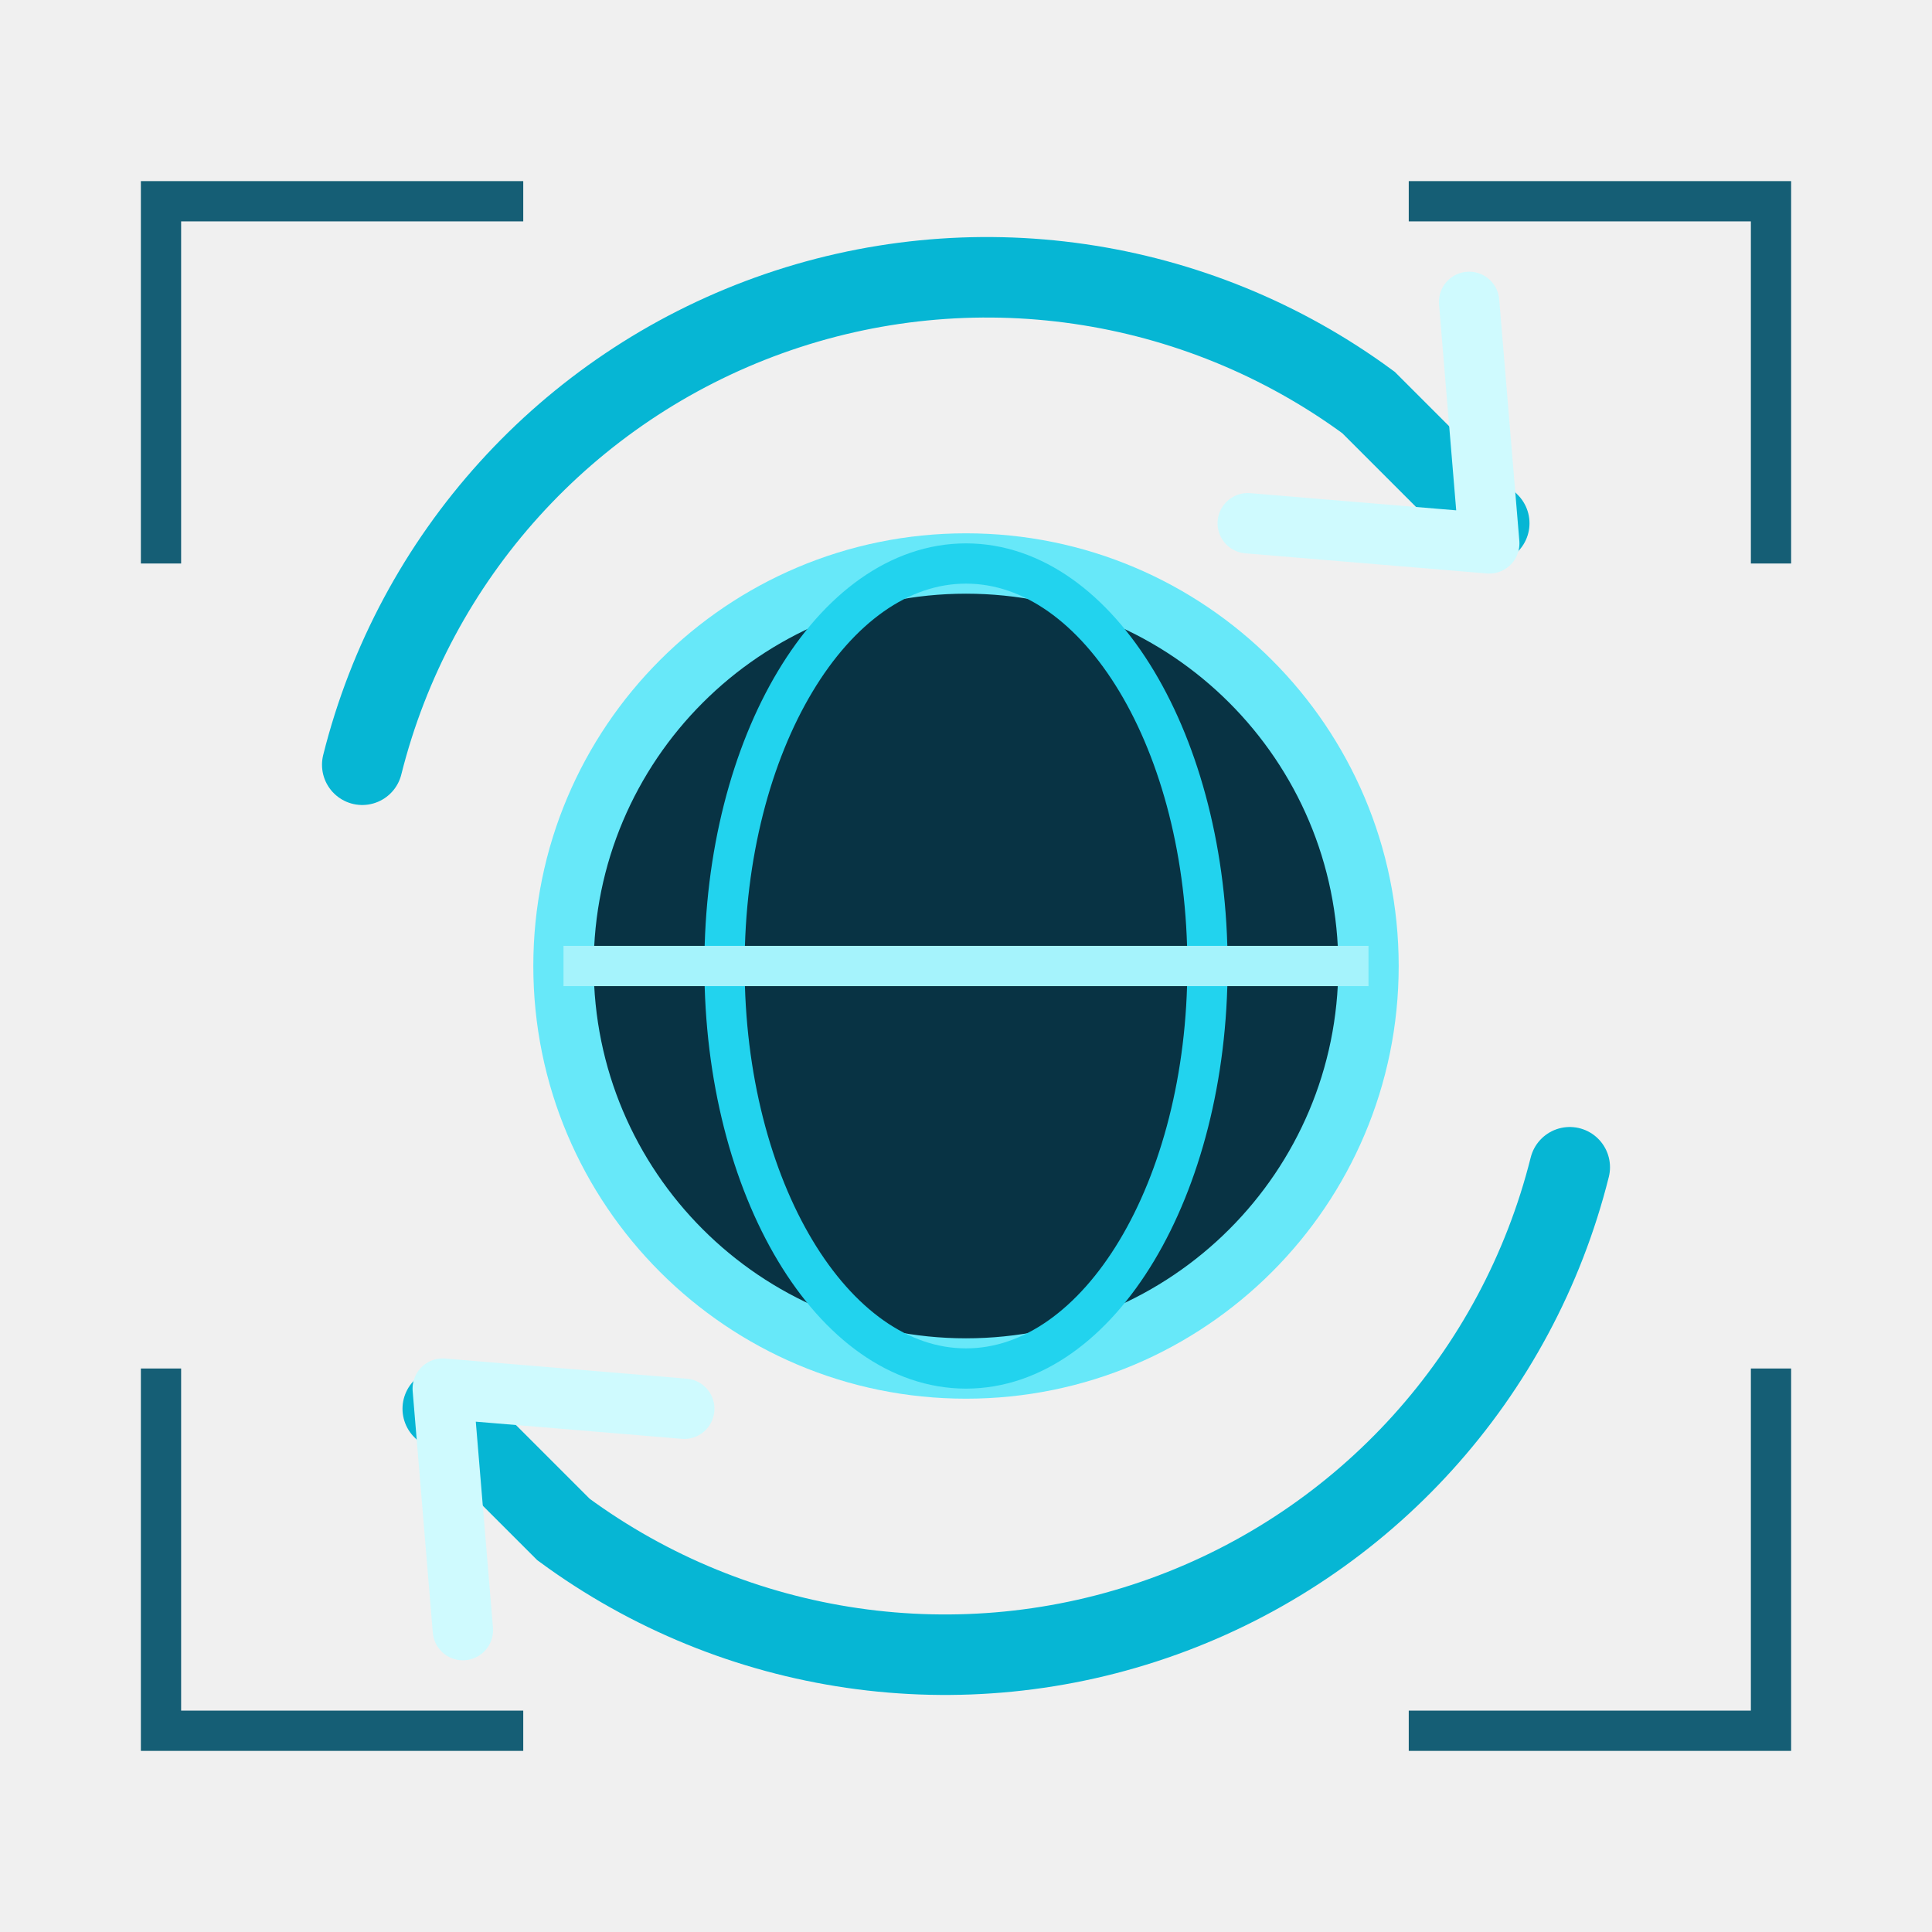
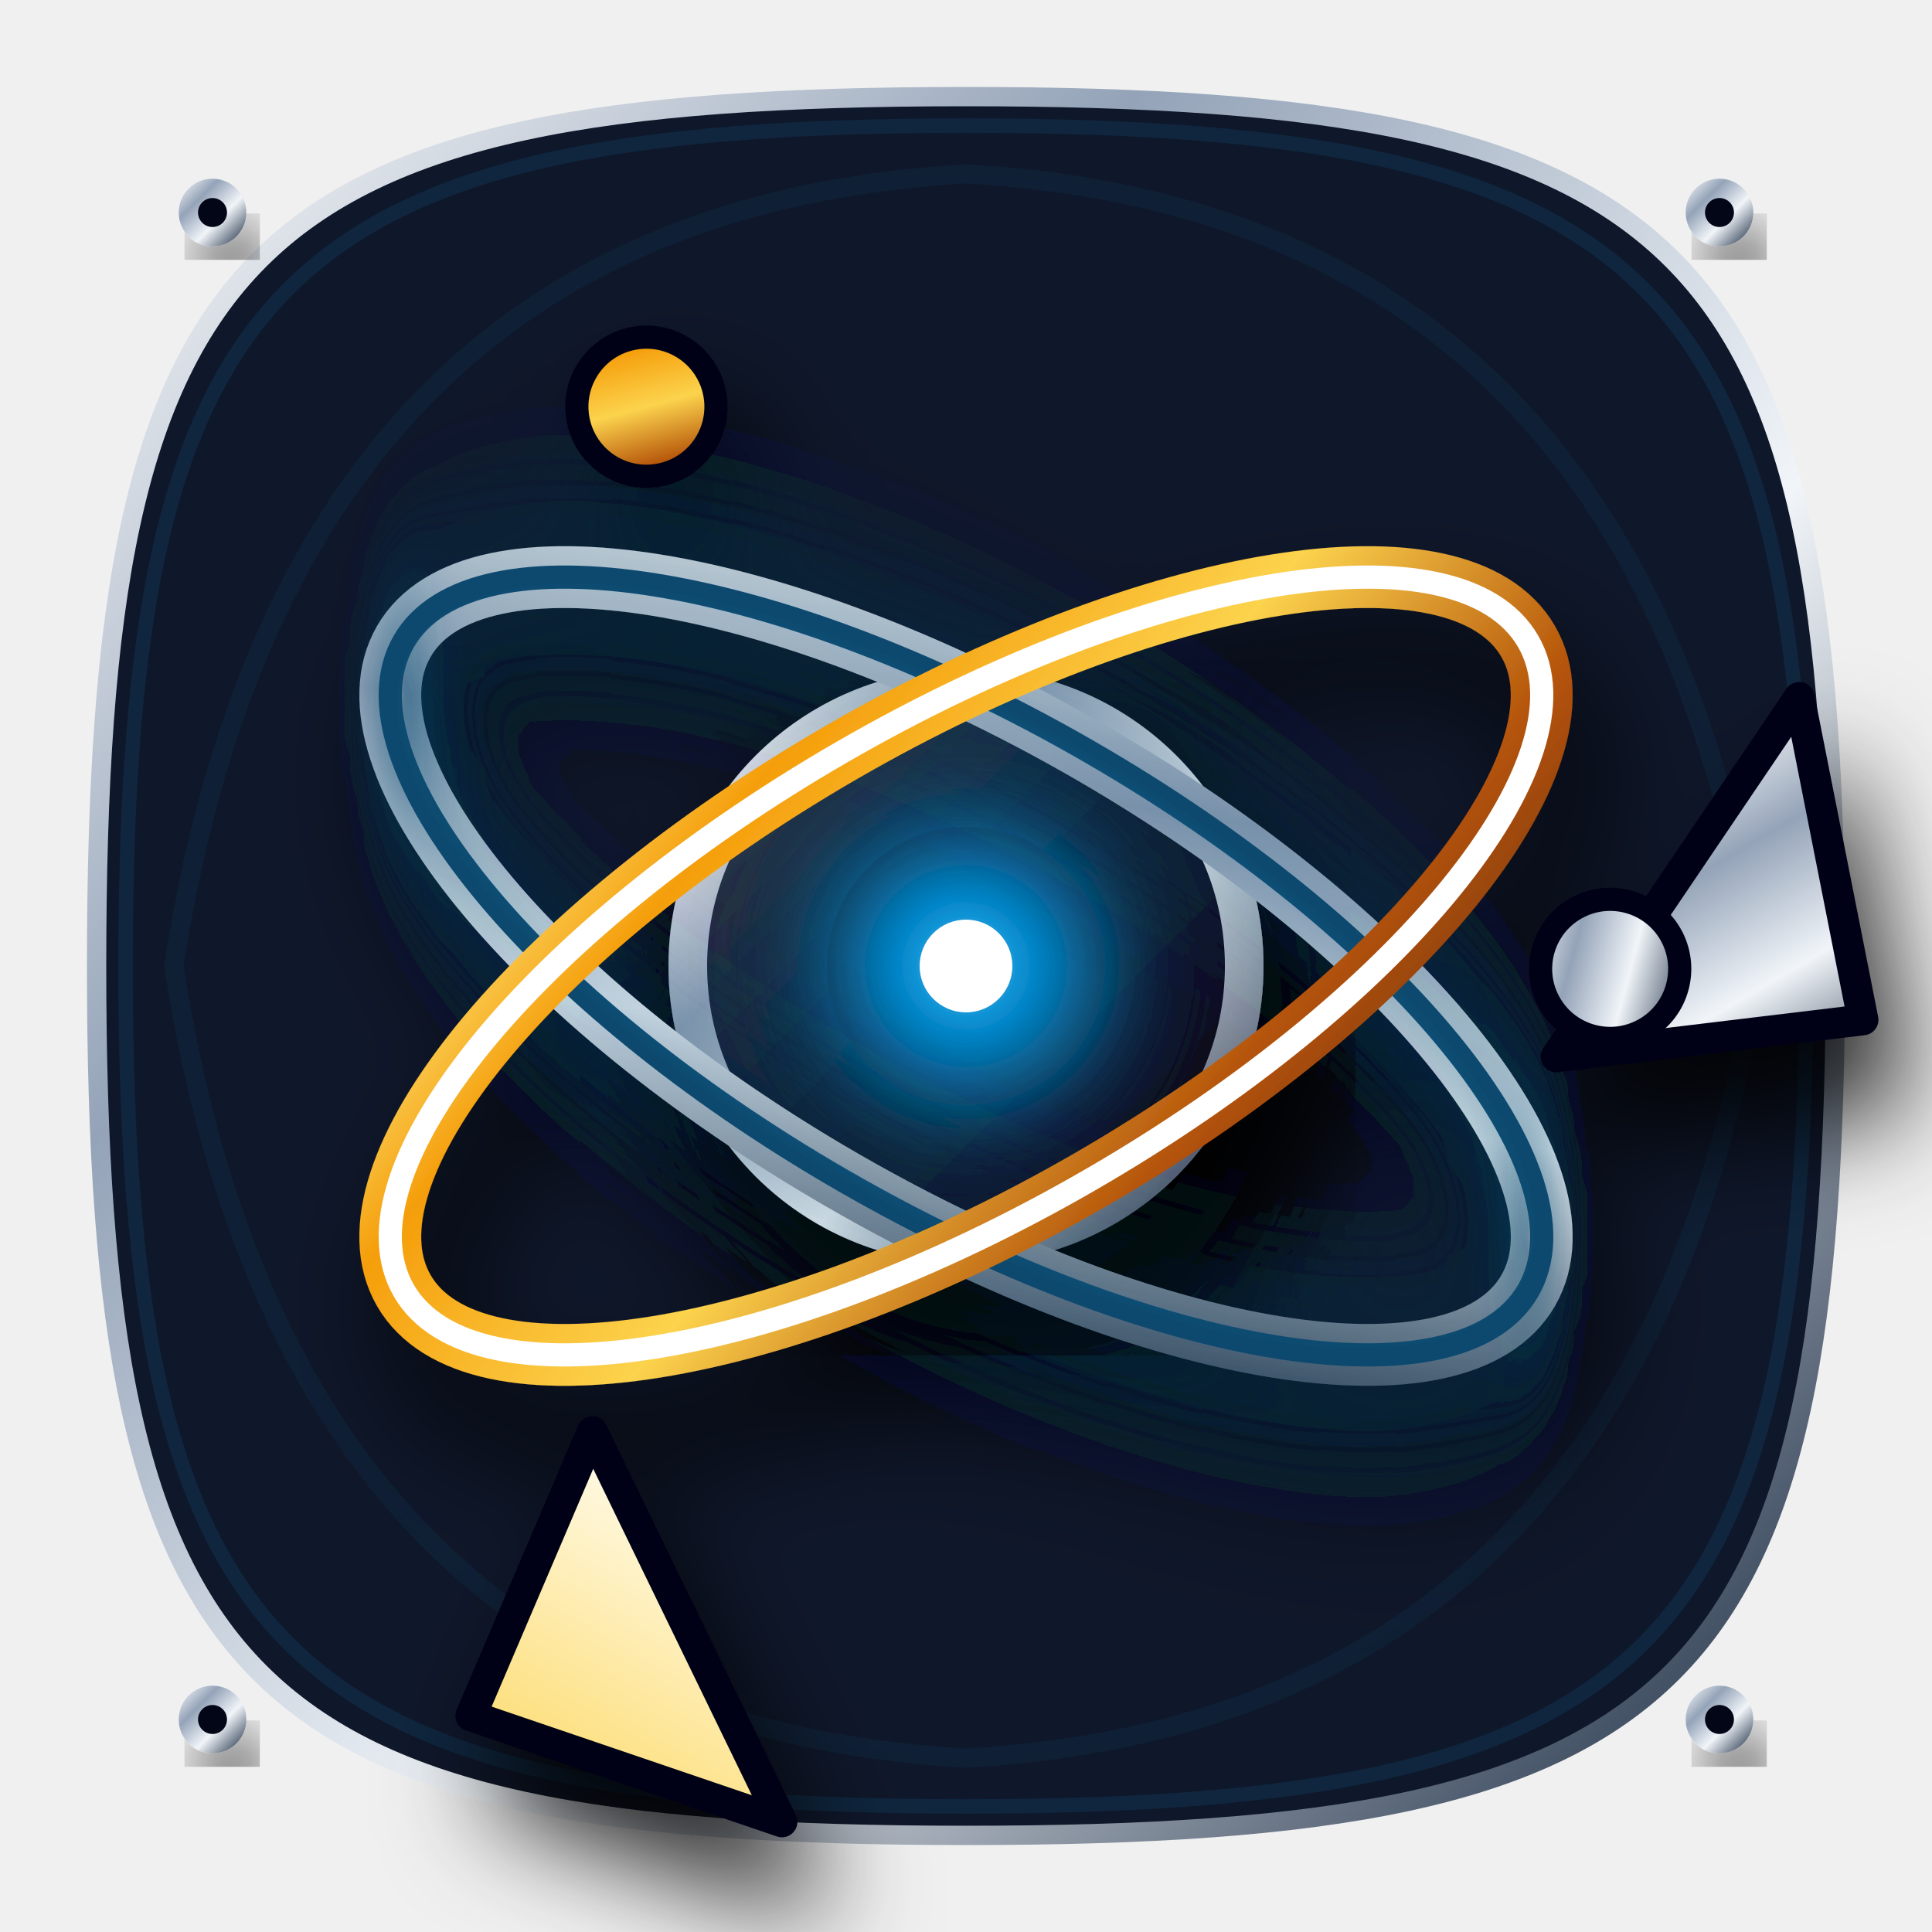
- <svg xmlns="http://www.w3.org/2000/svg" viewBox="0 0 48 48" fill="none" role="img" aria-label="Girar volumen">
-   <circle cx="24" cy="24" r="10" fill="#083344" stroke="#67e8f9" stroke-width="1.5" />
-   <ellipse cx="24" cy="24" rx="6" ry="10" stroke="#22d3ee" />
-   <path d="M14 24h20" stroke="#a5f3fc" />
-   <path d="M9 19A16 16 0 0 1 34 10l3 3M39 29A16 16 0 0 1 14 38l-3-3" stroke="#06b6d4" stroke-width="2" stroke-linecap="round" />
-   <path d="m31 13 6 .5-.5-6M17 35l-6-.5.5 6" stroke="#cffafe" stroke-width="1.5" stroke-linecap="round" stroke-linejoin="round" />
-   <path d="M4 14V5h9M35 5h9v9M4 34v9h9M35 43h9v-9" stroke="#155e75" stroke-width="1" />
+ <svg xmlns="http://www.w3.org/2000/svg" width="200" height="200" viewBox="0 0 200 200">
+   <defs>
+     <linearGradient id="goldGrad" x1="0%" y1="0%" x2="100%" y2="100%">
+       <stop offset="0%" stop-color="#fef08a" />
+       <stop offset="20%" stop-color="#f59e0b" />
+       <stop offset="50%" stop-color="#fcd34d" />
+       <stop offset="80%" stop-color="#b45309" />
+       <stop offset="100%" stop-color="#78350f" />
+     </linearGradient>
+     <linearGradient id="goldLight" x1="0%" y1="100%" x2="100%" y2="0%">
+       <stop offset="0%" stop-color="#fcd34d" />
+       <stop offset="100%" stop-color="#fffbeb" />
+     </linearGradient>
+     <linearGradient id="silverGrad" x1="0%" y1="0%" x2="100%" y2="100%">
+       <stop offset="0%" stop-color="#ffffff" />
+       <stop offset="30%" stop-color="#94a3b8" />
+       <stop offset="60%" stop-color="#f1f5f9" />
+       <stop offset="90%" stop-color="#475569" />
+       <stop offset="100%" stop-color="#1e293b" />
+     </linearGradient>
+     <linearGradient id="silverDark" x1="0%" y1="0%" x2="100%" y2="100%">
+       <stop offset="0%" stop-color="#94a3b8" />
+       <stop offset="100%" stop-color="#0f172a" />
+     </linearGradient>
+     <linearGradient id="darkMetal" x1="0%" y1="0%" x2="100%" y2="100%">
+       <stop offset="0%" stop-color="#334155" />
+       <stop offset="50%" stop-color="#0f172a" />
+       <stop offset="100%" stop-color="#020617" />
+     </linearGradient>
+     <linearGradient id="solarCellGrad" x1="0%" y1="0%" x2="0%" y2="100%">
+       <stop offset="0%" stop-color="#0ea5e9" />
+       <stop offset="15%" stop-color="#0369a1" />
+       <stop offset="85%" stop-color="#0f172a" />
+       <stop offset="100%" stop-color="#020617" />
+     </linearGradient>
+     <linearGradient id="glassGrad" x1="0%" y1="0%" x2="100%" y2="100%">
+       <stop offset="0%" stop-color="#ffffff" stop-opacity="0.6" />
+       <stop offset="40%" stop-color="#ffffff" stop-opacity="0.1" />
+       <stop offset="60%" stop-color="#000000" stop-opacity="0.4" />
+       <stop offset="100%" stop-color="#ffffff" stop-opacity="0.3" />
+     </linearGradient>
+     <radialGradient id="accentGrad" cx="50%" cy="50%" r="50%">
+       <stop offset="0%" stop-color="#38bdf8" />
+       <stop offset="50%" stop-color="#0284c7" />
+       <stop offset="100%" stop-color="#0c4a6e" />
+     </radialGradient>
+     <filter id="neonGlow" x="-20%" y="-20%" width="140%" height="140%">
+       <feGaussianBlur stdDeviation="2" result="blur" />
+       <feMerge>
+         <feMergeNode in="blur" />
+         <feMergeNode in="SourceGraphic" />
+       </feMerge>
+     </filter>
+     <filter id="strongGlow" x="-50%" y="-50%" width="200%" height="200%">
+       <feGaussianBlur stdDeviation="4" result="blur" />
+       <feComponentTransfer>
+         <feFuncA type="linear" slope="1.5" />
+       </feComponentTransfer>
+       <feMerge>
+         <feMergeNode />
+         <feMergeNode in="SourceGraphic" />
+       </feMerge>
+     </filter>
+     <filter id="dropShadow" x="-20%" y="-20%" width="140%" height="140%">
+       <feDropShadow dx="2" dy="5" stdDeviation="3.5" flood-color="#000" flood-opacity="0.85" />
+     </filter>
+     <filter id="innerShadow" x="-20%" y="-20%" width="140%" height="140%">
+       <feOffset dx="0" dy="3" />
+       <feGaussianBlur stdDeviation="2.5" result="offset-blur" />
+       <feComposite operator="out" in="SourceGraphic" in2="offset-blur" result="inverse" />
+       <feFlood flood-color="black" flood-opacity="0.8" result="color" />
+       <feComposite operator="in" in="color" in2="inverse" result="shadow" />
+       <feComposite operator="over" in="shadow" in2="SourceGraphic" />
+     </filter>
+   </defs>
+   <g>
+     <path d="M100 10 C 175 10 190 25 190 100 C 190 175 175 190 100 190 C 25 190 10 175 10 100 C 10 25 25 10 100 10 Z" fill="#0f172a" stroke="url(#silverGrad)" stroke-width="2" />
+     <path d="M100 13 C 171 13 187 29 187 100 C 187 171 171 187 100 187 C 29 187 13 171 13 100 C 13 29 29 13 100 13 Z" fill="none" stroke="url(#accentGrad)" stroke-width="1.5" opacity="0.3">
+       <animate attributeName="opacity" values="0.1;0.4;0.1" dur="4s" repeatCount="indefinite" />
+     </path>
+     <path d="M 100 18 Q 170 22 182 100 Q 170 178 100 182 Q 30 178 18 100 Q 30 22 100 18 Z" fill="none" stroke="url(#accentGrad)" stroke-width="2" opacity="0.15" />
+     <circle cx="22" cy="22" r="3.5" fill="url(#silverGrad)" filter="url(#dropShadow)" />
+     <circle cx="22" cy="22" r="1.5" fill="#020617" />
+     <circle cx="178" cy="22" r="3.5" fill="url(#silverGrad)" filter="url(#dropShadow)" />
+     <circle cx="178" cy="22" r="1.5" fill="#020617" />
+     <circle cx="22" cy="178" r="3.5" fill="url(#silverGrad)" filter="url(#dropShadow)" />
+     <circle cx="22" cy="178" r="1.5" fill="#020617" />
+     <circle cx="178" cy="178" r="3.5" fill="url(#silverGrad)" filter="url(#dropShadow)" />
+     <circle cx="178" cy="178" r="1.5" fill="#020617" />
+   </g>
+   <g transform="translate(100, 100) scale(1.6)" filter="url(#dropShadow)">
+     <circle cx="0" cy="0" r="18" fill="url(#darkMetal)" stroke="url(#silverGrad)" stroke-width="2.5" filter="url(#dropShadow)" />
+     <circle cx="0" cy="0" r="9" fill="url(#accentGrad)" filter="url(#strongGlow)" />
+     <circle cx="0" cy="0" r="3" fill="#fff" />
+     <g>
+       <animateTransform attributeName="transform" type="rotate" from="0 0 0" to="360 0 0" dur="6s" repeatCount="indefinite" />
+       <ellipse cx="0" cy="0" rx="42" ry="16" fill="none" stroke="url(#silverGrad)" stroke-width="4" transform="rotate(30)" />
+       <ellipse cx="0" cy="0" rx="42" ry="16" fill="none" stroke="url(#accentGrad)" stroke-width="1.5" transform="rotate(30)" filter="url(#strongGlow)" />
+       <circle cx="-36" cy="-21" r="4.5" fill="url(#goldGrad)" stroke="#020617" stroke-width="1.5" transform="rotate(30)" />
+       <polygon points="36,-14 52,-26 38,-42" fill="url(#silverGrad)" stroke="#020617" stroke-width="2" stroke-linejoin="round" transform="rotate(30)" />
+     </g>
+     <g>
+       <animateTransform attributeName="transform" type="rotate" from="360 0 0" to="0 0 0" dur="4s" repeatCount="indefinite" />
+       <ellipse cx="0" cy="0" rx="42" ry="16" fill="none" stroke="url(#goldGrad)" stroke-width="4" transform="rotate(-30)" />
+       <ellipse cx="0" cy="0" rx="42" ry="16" fill="none" stroke="#fff" stroke-width="1.5" transform="rotate(-30)" />
+       <circle cx="36" cy="21" r="4.5" fill="url(#silverGrad)" stroke="#020617" stroke-width="1.5" transform="rotate(-30)" />
+       <polygon points="-36,14 -52,26 -38,42" fill="url(#goldLight)" stroke="#020617" stroke-width="2" stroke-linejoin="round" transform="rotate(-30)" />
+     </g>
+   </g>
</svg>
